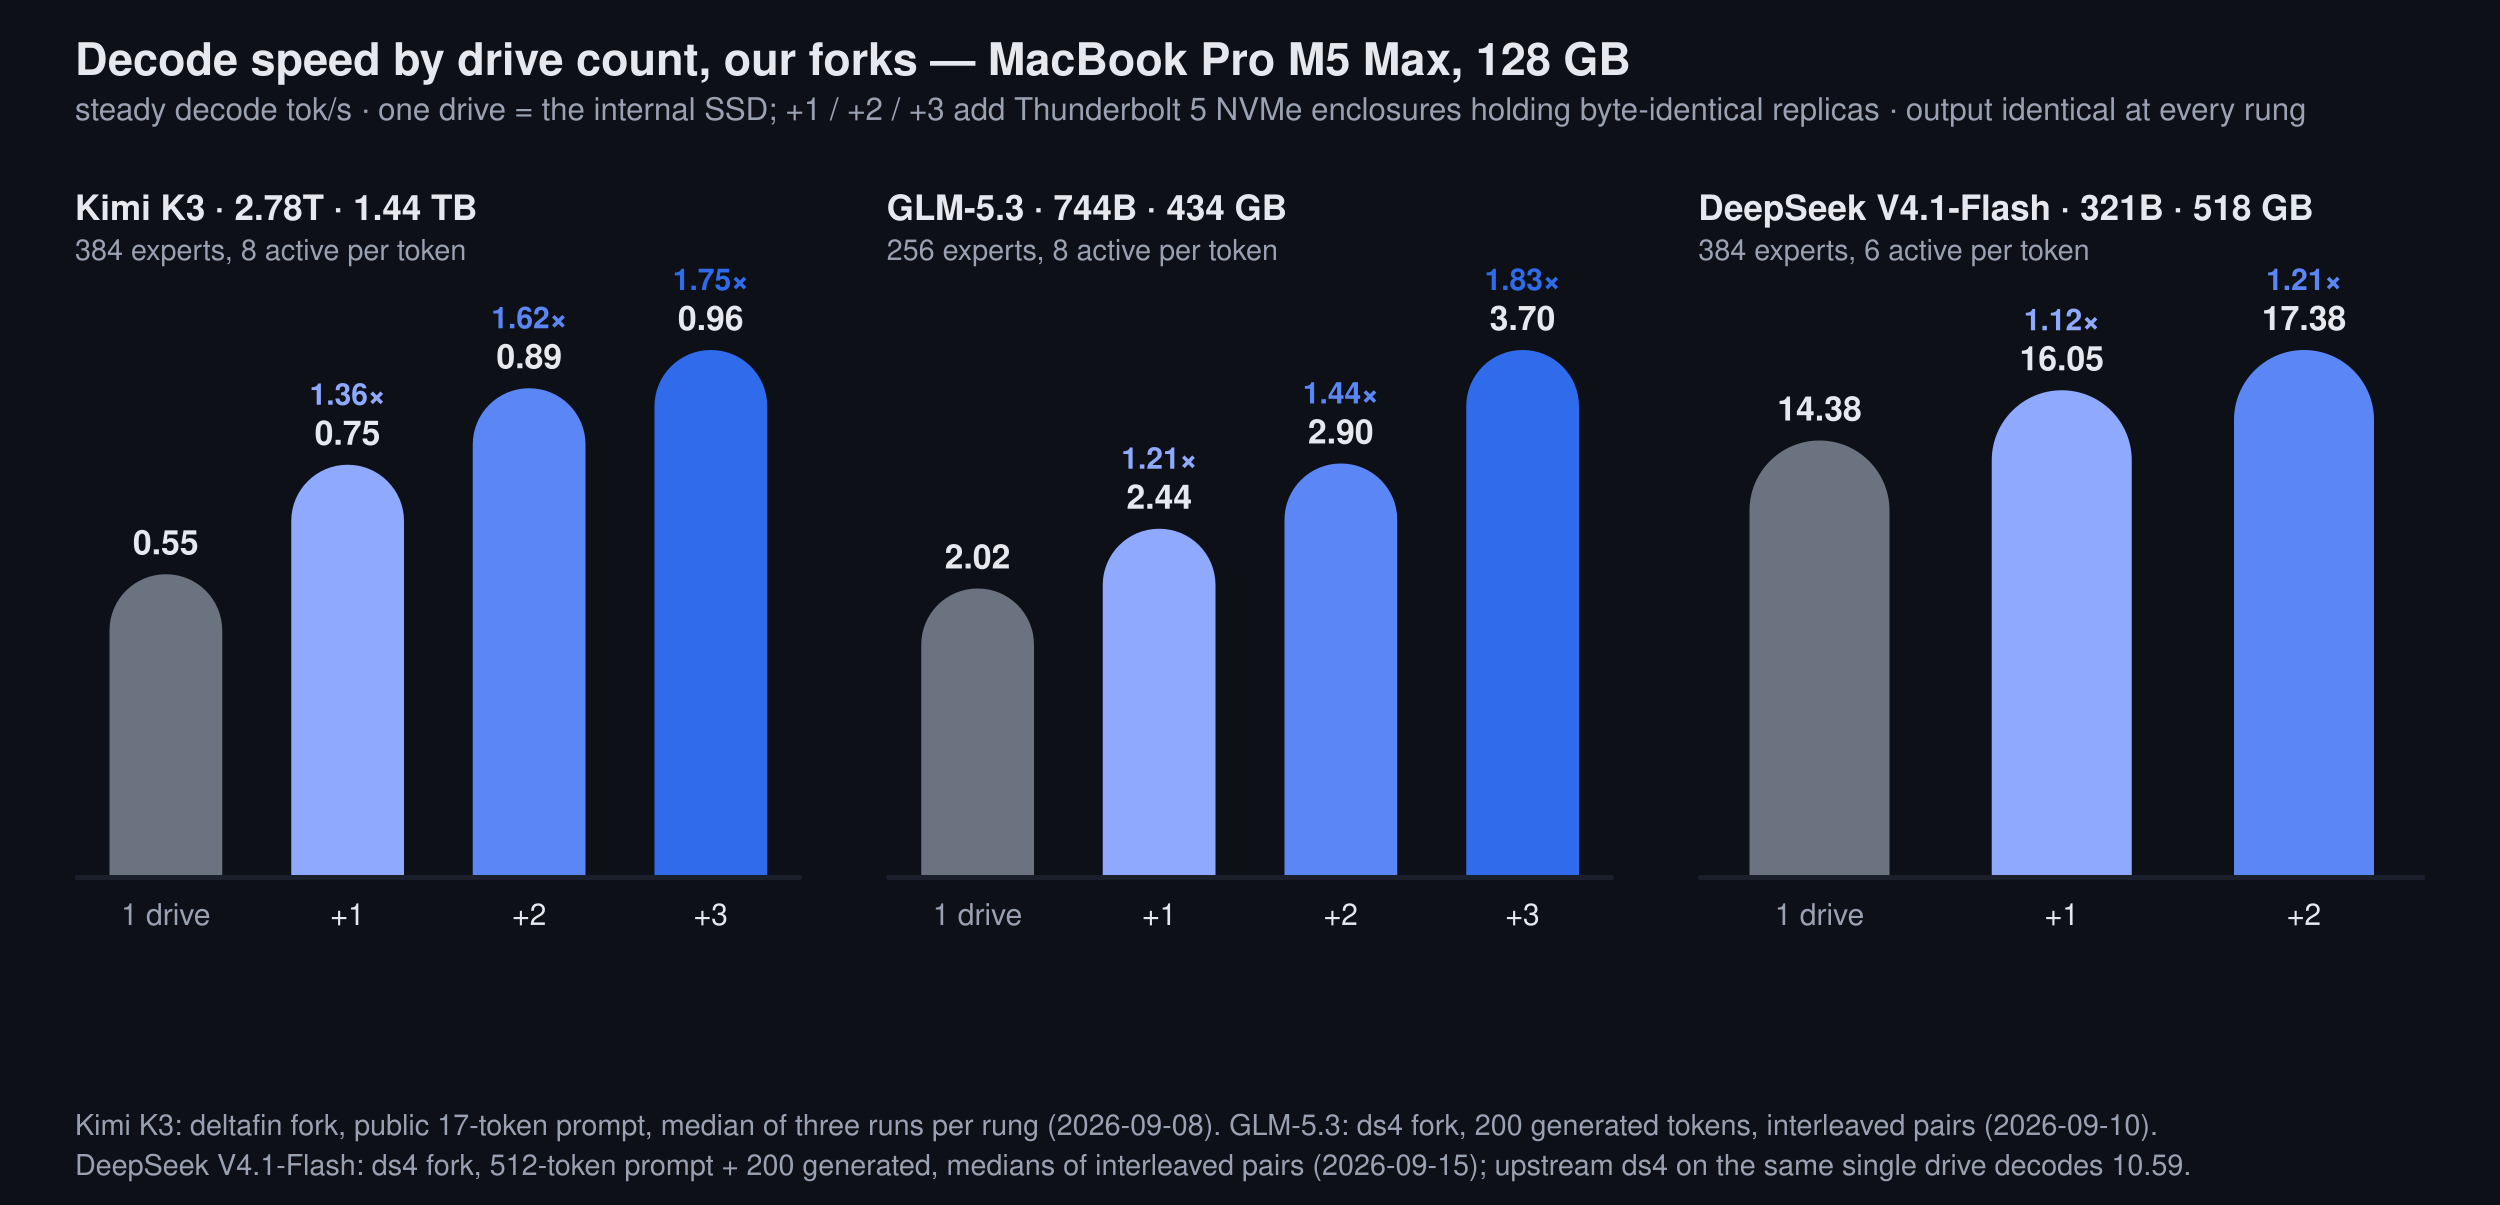
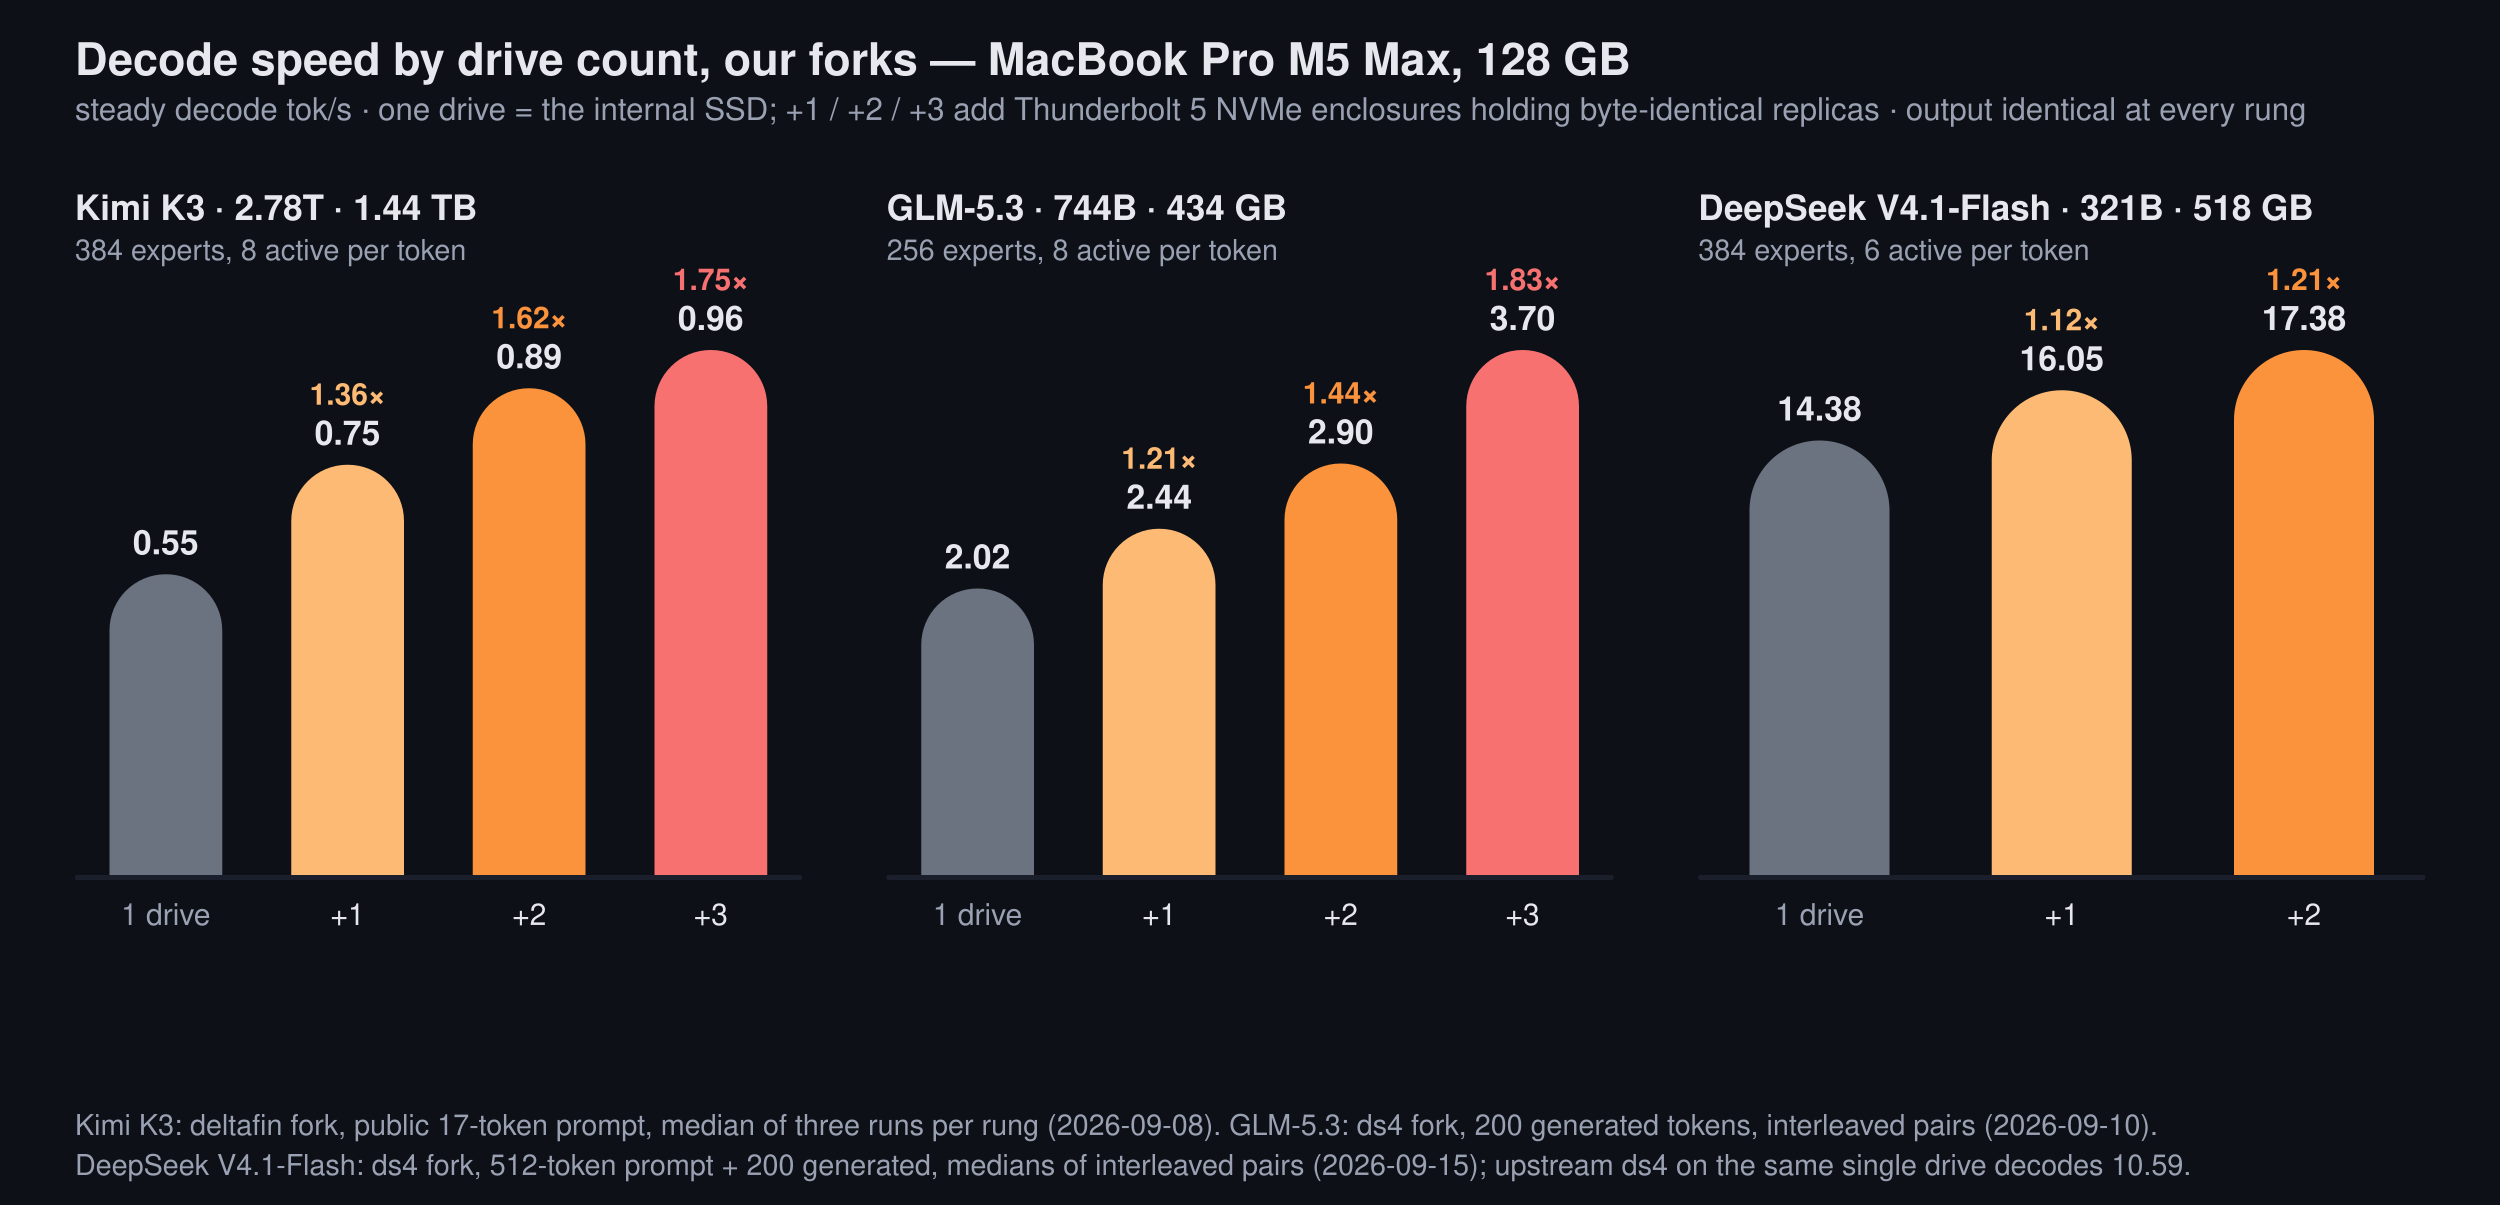
<svg xmlns="http://www.w3.org/2000/svg" viewBox="0 0 1000 482" width="1000" height="482" font-family="-apple-system,BlinkMacSystemFont,Segoe UI,Helvetica,Arial,sans-serif">
  <rect width="1000" height="482" fill="#0d1017" />
  <text x="30" y="30" font-size="18" font-weight="700" fill="#e6e8ee">Decode speed by drive count, our forks — MacBook Pro M5 Max, 128 GB</text>
  <text x="30" y="48" font-size="12.5" fill="#9aa1b2">steady decode tok/s · one drive = the internal SSD; +1 / +2 / +3 add Thunderbolt 5 NVMe enclosures holding byte-identical replicas · output identical at every rung</text>
  <text x="30.0" y="88" font-size="14" font-weight="700" fill="#e6e8ee">Kimi K3 · 2.78T · 1.44 TB</text>
  <text x="30.0" y="104" font-size="11.5" fill="#9aa1b2">384 experts, 8 active per token</text>
  <rect x="30.0" y="350" width="290.7" height="2" rx="1" fill="#1a1f2b" />
  <rect x="43.8" y="229.7" width="45.1" height="142.8" rx="22.5" fill="#6b7280" />
  <rect x="42.8" y="351" width="47.1" height="24.5" fill="#0d1017" />
  <rect x="30.0" y="350" width="290.7" height="2" rx="1" fill="#1a1f2b" />
  <text x="66.3" y="221.7" font-size="13.5" font-weight="700" text-anchor="middle" fill="#e6e8ee">0.55</text>
  <text x="66.3" y="370" font-size="12" text-anchor="middle" fill="#9aa1b2">1 drive</text>
-   <rect x="116.5" y="185.9" width="45.1" height="186.6" rx="22.5" fill="#8fa9ff" />
+   <rect x="116.5" y="185.9" width="45.1" height="186.6" rx="22.5" fill="#fdba74" />
  <rect x="115.5" y="351" width="47.1" height="24.5" fill="#0d1017" />
  <rect x="30.0" y="350" width="290.7" height="2" rx="1" fill="#1a1f2b" />
  <text x="139.0" y="177.9" font-size="13.5" font-weight="700" text-anchor="middle" fill="#e6e8ee">0.75</text>
-   <text x="139.0" y="161.9" font-size="12" font-weight="600" text-anchor="middle" fill="#8fa9ff">1.36×</text>
+   <text x="139.0" y="161.9" font-size="12" font-weight="600" text-anchor="middle" fill="#fdba74">1.36×</text>
  <text x="139.0" y="370" font-size="12" text-anchor="middle" fill="#e6e8ee">+1</text>
-   <rect x="189.1" y="155.3" width="45.1" height="217.2" rx="22.5" fill="#5b86f5" />
+   <rect x="189.1" y="155.3" width="45.1" height="217.2" rx="22.5" fill="#fb923c" />
  <rect x="188.1" y="351" width="47.1" height="24.5" fill="#0d1017" />
  <rect x="30.0" y="350" width="290.7" height="2" rx="1" fill="#1a1f2b" />
  <text x="211.7" y="147.3" font-size="13.5" font-weight="700" text-anchor="middle" fill="#e6e8ee">0.89</text>
-   <text x="211.7" y="131.3" font-size="12" font-weight="600" text-anchor="middle" fill="#5b86f5">1.62×</text>
+   <text x="211.7" y="131.3" font-size="12" font-weight="600" text-anchor="middle" fill="#fb923c">1.62×</text>
  <text x="211.7" y="370" font-size="12" text-anchor="middle" fill="#e6e8ee">+2</text>
-   <rect x="261.8" y="140.0" width="45.1" height="232.5" rx="22.5" fill="#2f6beb" />
+   <rect x="261.8" y="140.0" width="45.1" height="232.5" rx="22.5" fill="#f87171" />
  <rect x="260.8" y="351" width="47.1" height="24.5" fill="#0d1017" />
  <rect x="30.0" y="350" width="290.7" height="2" rx="1" fill="#1a1f2b" />
  <text x="284.3" y="132.0" font-size="13.5" font-weight="700" text-anchor="middle" fill="#e6e8ee">0.96</text>
-   <text x="284.3" y="116.0" font-size="12" font-weight="600" text-anchor="middle" fill="#2f6beb">1.75×</text>
+   <text x="284.3" y="116.0" font-size="12" font-weight="600" text-anchor="middle" fill="#f87171">1.75×</text>
  <text x="284.3" y="370" font-size="12" text-anchor="middle" fill="#e6e8ee">+3</text>
  <text x="354.667" y="88" font-size="14" font-weight="700" fill="#e6e8ee">GLM-5.3 · 744B · 434 GB</text>
  <text x="354.667" y="104" font-size="11.5" fill="#9aa1b2">256 experts, 8 active per token</text>
  <rect x="354.667" y="350" width="290.7" height="2" rx="1" fill="#1a1f2b" />
  <rect x="368.5" y="235.4" width="45.1" height="137.2" rx="22.5" fill="#6b7280" />
  <rect x="367.5" y="351" width="47.1" height="24.5" fill="#0d1017" />
  <rect x="354.667" y="350" width="290.7" height="2" rx="1" fill="#1a1f2b" />
  <text x="391.0" y="227.4" font-size="13.5" font-weight="700" text-anchor="middle" fill="#e6e8ee">2.02</text>
  <text x="391.0" y="370" font-size="12" text-anchor="middle" fill="#9aa1b2">1 drive</text>
-   <rect x="441.1" y="211.5" width="45.1" height="161.0" rx="22.5" fill="#8fa9ff" />
+   <rect x="441.1" y="211.5" width="45.1" height="161.0" rx="22.5" fill="#fdba74" />
  <rect x="440.1" y="351" width="47.1" height="24.5" fill="#0d1017" />
  <rect x="354.667" y="350" width="290.7" height="2" rx="1" fill="#1a1f2b" />
  <text x="463.7" y="203.5" font-size="13.5" font-weight="700" text-anchor="middle" fill="#e6e8ee">2.44</text>
-   <text x="463.7" y="187.5" font-size="12" font-weight="600" text-anchor="middle" fill="#8fa9ff">1.21×</text>
+   <text x="463.7" y="187.5" font-size="12" font-weight="600" text-anchor="middle" fill="#fdba74">1.21×</text>
  <text x="463.7" y="370" font-size="12" text-anchor="middle" fill="#e6e8ee">+1</text>
-   <rect x="513.8" y="185.4" width="45.1" height="187.1" rx="22.5" fill="#5b86f5" />
+   <rect x="513.8" y="185.4" width="45.1" height="187.1" rx="22.5" fill="#fb923c" />
  <rect x="512.8" y="351" width="47.1" height="24.5" fill="#0d1017" />
  <rect x="354.667" y="350" width="290.7" height="2" rx="1" fill="#1a1f2b" />
  <text x="536.3" y="177.4" font-size="13.5" font-weight="700" text-anchor="middle" fill="#e6e8ee">2.90</text>
-   <text x="536.3" y="161.4" font-size="12" font-weight="600" text-anchor="middle" fill="#5b86f5">1.44×</text>
+   <text x="536.3" y="161.4" font-size="12" font-weight="600" text-anchor="middle" fill="#fb923c">1.44×</text>
  <text x="536.3" y="370" font-size="12" text-anchor="middle" fill="#e6e8ee">+2</text>
-   <rect x="586.5" y="140.0" width="45.1" height="232.5" rx="22.5" fill="#2f6beb" />
+   <rect x="586.5" y="140.0" width="45.1" height="232.5" rx="22.5" fill="#f87171" />
  <rect x="585.5" y="351" width="47.1" height="24.5" fill="#0d1017" />
  <rect x="354.667" y="350" width="290.7" height="2" rx="1" fill="#1a1f2b" />
  <text x="609.0" y="132.0" font-size="13.5" font-weight="700" text-anchor="middle" fill="#e6e8ee">3.70</text>
-   <text x="609.0" y="116.0" font-size="12" font-weight="600" text-anchor="middle" fill="#2f6beb">1.83×</text>
+   <text x="609.0" y="116.0" font-size="12" font-weight="600" text-anchor="middle" fill="#f87171">1.83×</text>
  <text x="609.0" y="370" font-size="12" text-anchor="middle" fill="#e6e8ee">+3</text>
  <text x="679.333" y="88" font-size="14" font-weight="700" fill="#e6e8ee">DeepSeek V4.1-Flash · 321B · 518 GB</text>
  <text x="679.333" y="104" font-size="11.5" fill="#9aa1b2">384 experts, 6 active per token</text>
  <rect x="679.333" y="350" width="290.7" height="2" rx="1" fill="#1a1f2b" />
  <rect x="699.8" y="176.2" width="56.0" height="201.8" rx="28.0" fill="#6b7280" />
  <rect x="698.8" y="351" width="58.0" height="30.0" fill="#0d1017" />
  <rect x="679.333" y="350" width="290.7" height="2" rx="1" fill="#1a1f2b" />
  <text x="727.8" y="168.2" font-size="13.5" font-weight="700" text-anchor="middle" fill="#e6e8ee">14.38</text>
  <text x="727.8" y="370" font-size="12" text-anchor="middle" fill="#9aa1b2">1 drive</text>
-   <rect x="796.7" y="156.1" width="56.0" height="221.9" rx="28.0" fill="#8fa9ff" />
+   <rect x="796.7" y="156.1" width="56.0" height="221.9" rx="28.0" fill="#fdba74" />
  <rect x="795.7" y="351" width="58.0" height="30.0" fill="#0d1017" />
  <rect x="679.333" y="350" width="290.7" height="2" rx="1" fill="#1a1f2b" />
  <text x="824.7" y="148.1" font-size="13.5" font-weight="700" text-anchor="middle" fill="#e6e8ee">16.05</text>
-   <text x="824.7" y="132.1" font-size="12" font-weight="600" text-anchor="middle" fill="#8fa9ff">1.12×</text>
+   <text x="824.7" y="132.1" font-size="12" font-weight="600" text-anchor="middle" fill="#fdba74">1.12×</text>
  <text x="824.7" y="370" font-size="12" text-anchor="middle" fill="#e6e8ee">+1</text>
-   <rect x="893.6" y="140.0" width="56.0" height="238.0" rx="28.0" fill="#5b86f5" />
+   <rect x="893.6" y="140.0" width="56.0" height="238.0" rx="28.0" fill="#fb923c" />
  <rect x="892.6" y="351" width="58.0" height="30.0" fill="#0d1017" />
  <rect x="679.333" y="350" width="290.7" height="2" rx="1" fill="#1a1f2b" />
  <text x="921.6" y="132.0" font-size="13.5" font-weight="700" text-anchor="middle" fill="#e6e8ee">17.38</text>
-   <text x="921.6" y="116.0" font-size="12" font-weight="600" text-anchor="middle" fill="#5b86f5">1.21×</text>
+   <text x="921.6" y="116.0" font-size="12" font-weight="600" text-anchor="middle" fill="#fb923c">1.21×</text>
  <text x="921.6" y="370" font-size="12" text-anchor="middle" fill="#e6e8ee">+2</text>
  <text x="30" y="454" font-size="11.5" fill="#9aa1b2">Kimi K3: deltafin fork, public 17-token prompt, median of three runs per rung (2026-09-08). GLM-5.3: ds4 fork, 200 generated tokens, interleaved pairs (2026-09-10).</text>
  <text x="30" y="470" font-size="11.5" fill="#9aa1b2">DeepSeek V4.1-Flash: ds4 fork, 512-token prompt + 200 generated, medians of interleaved pairs (2026-09-15); upstream ds4 on the same single drive decodes 10.59.</text>
</svg>
